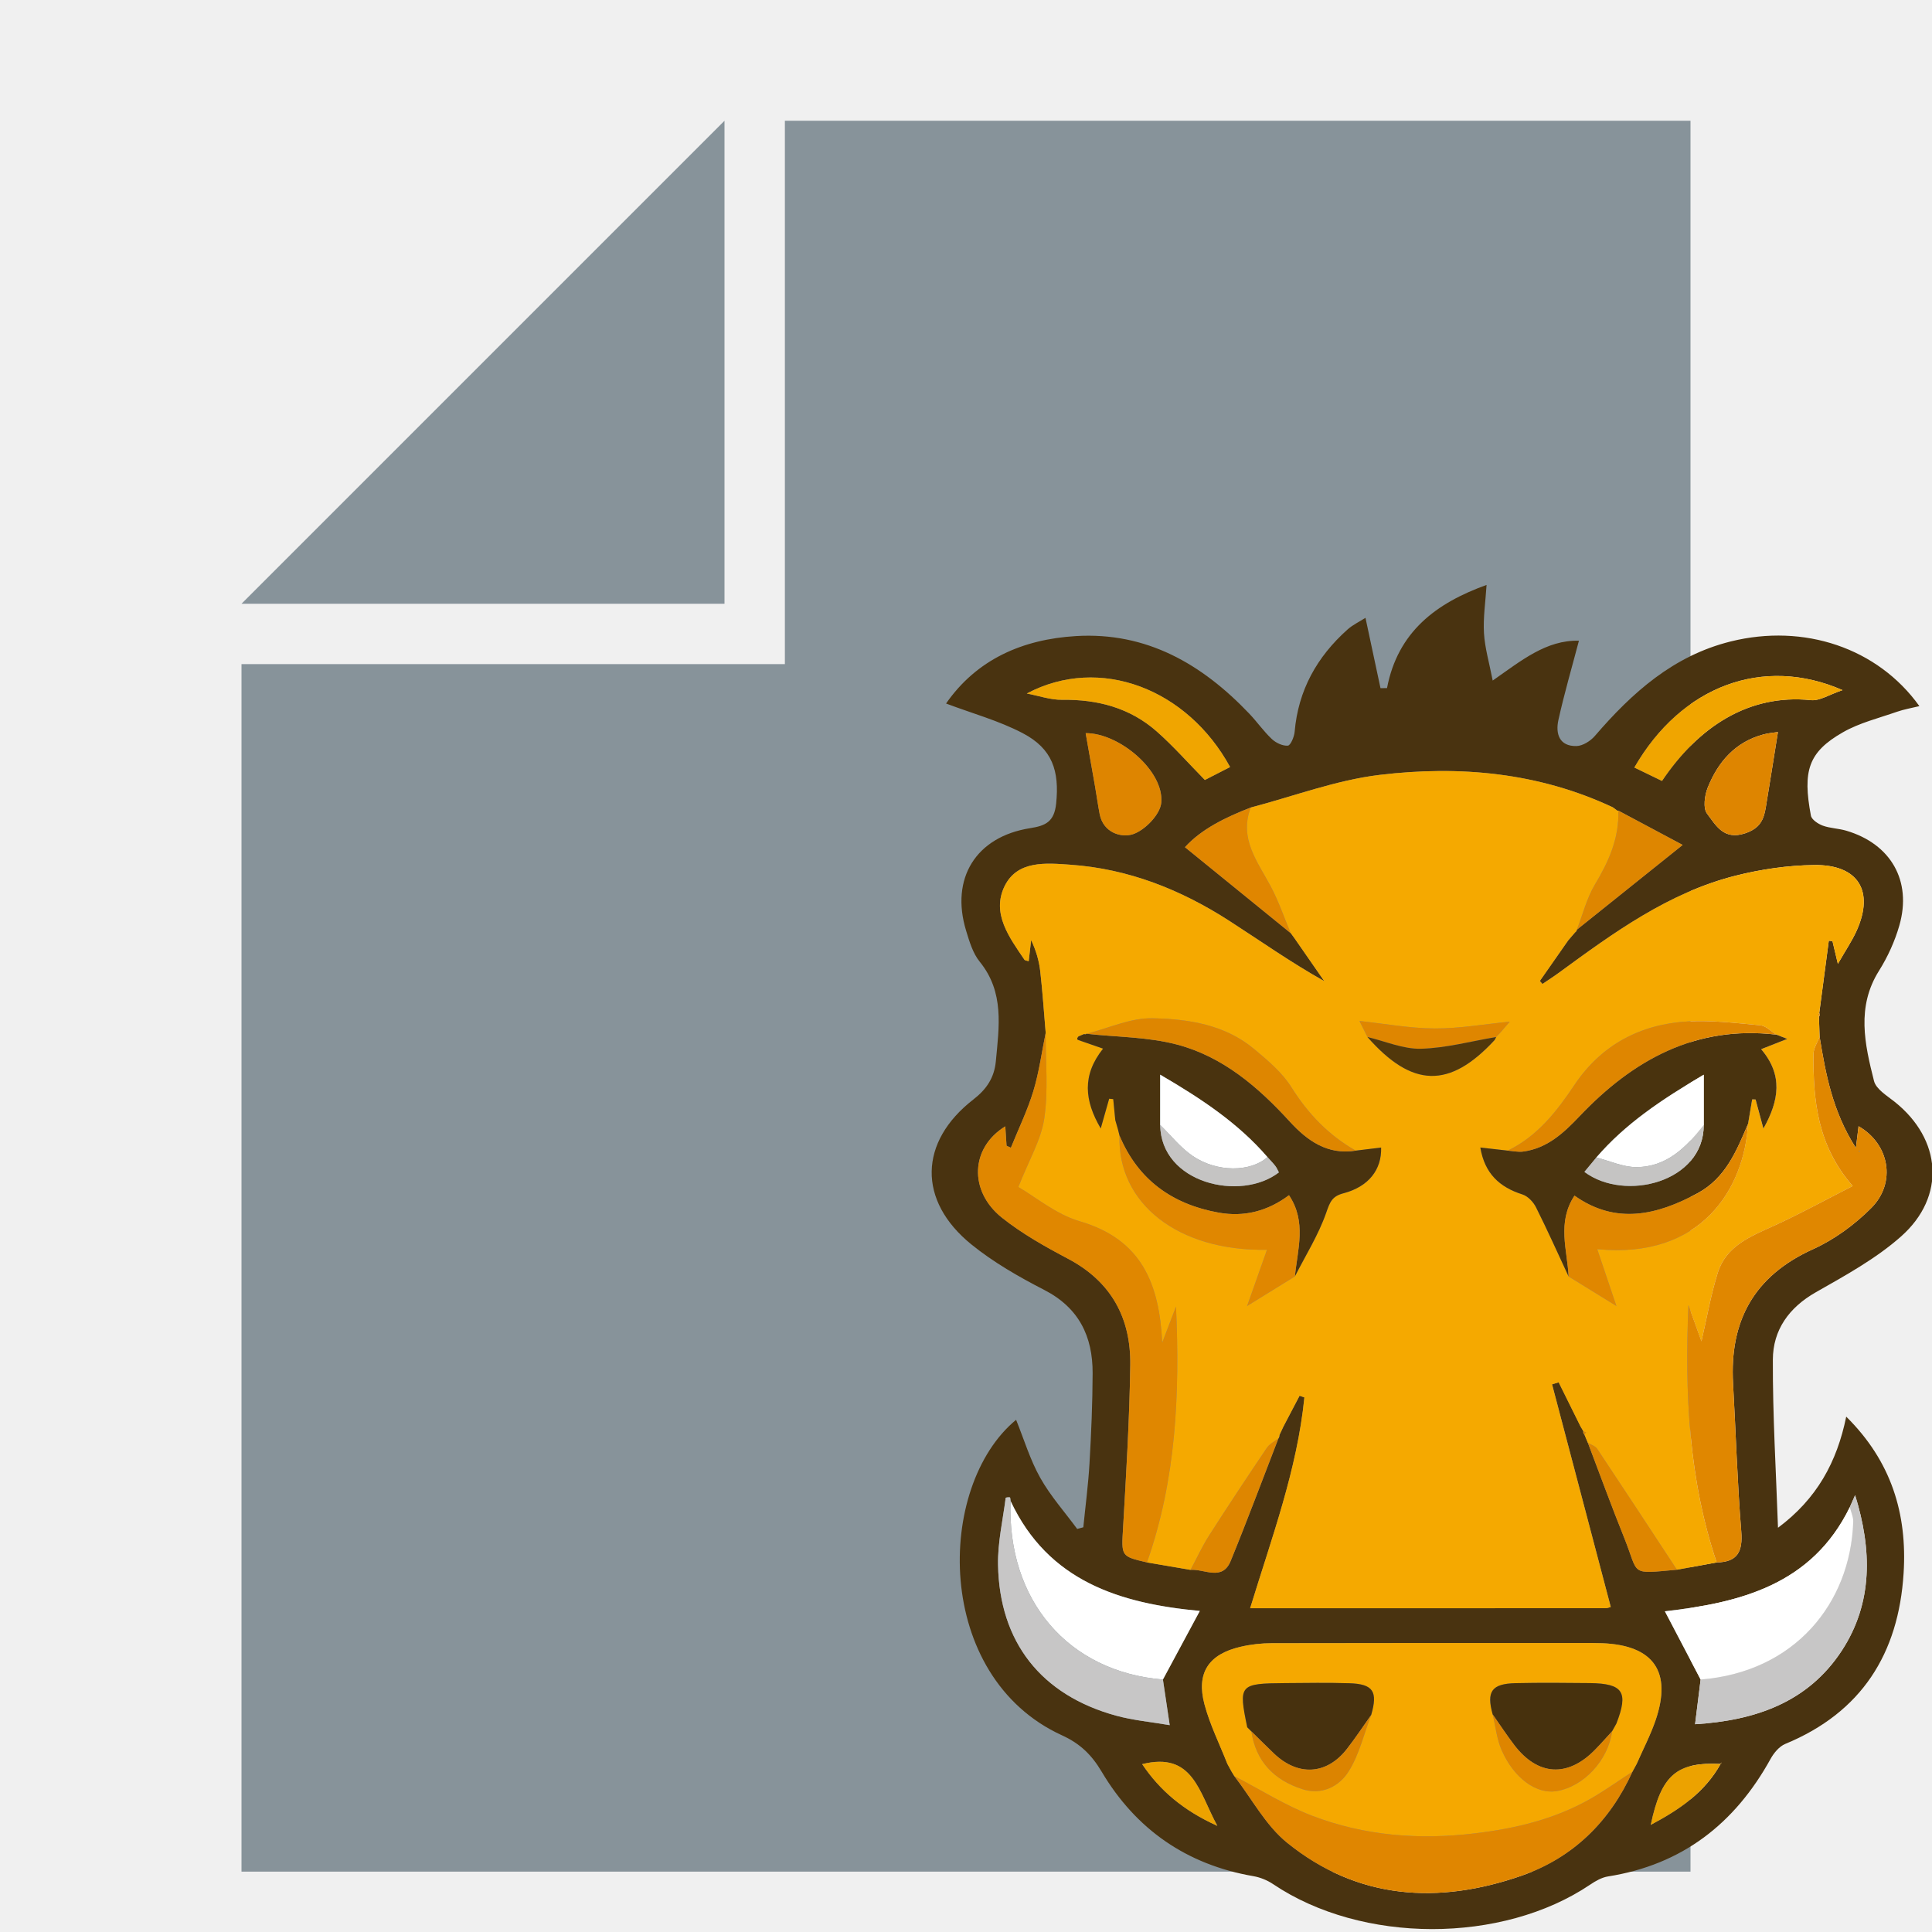
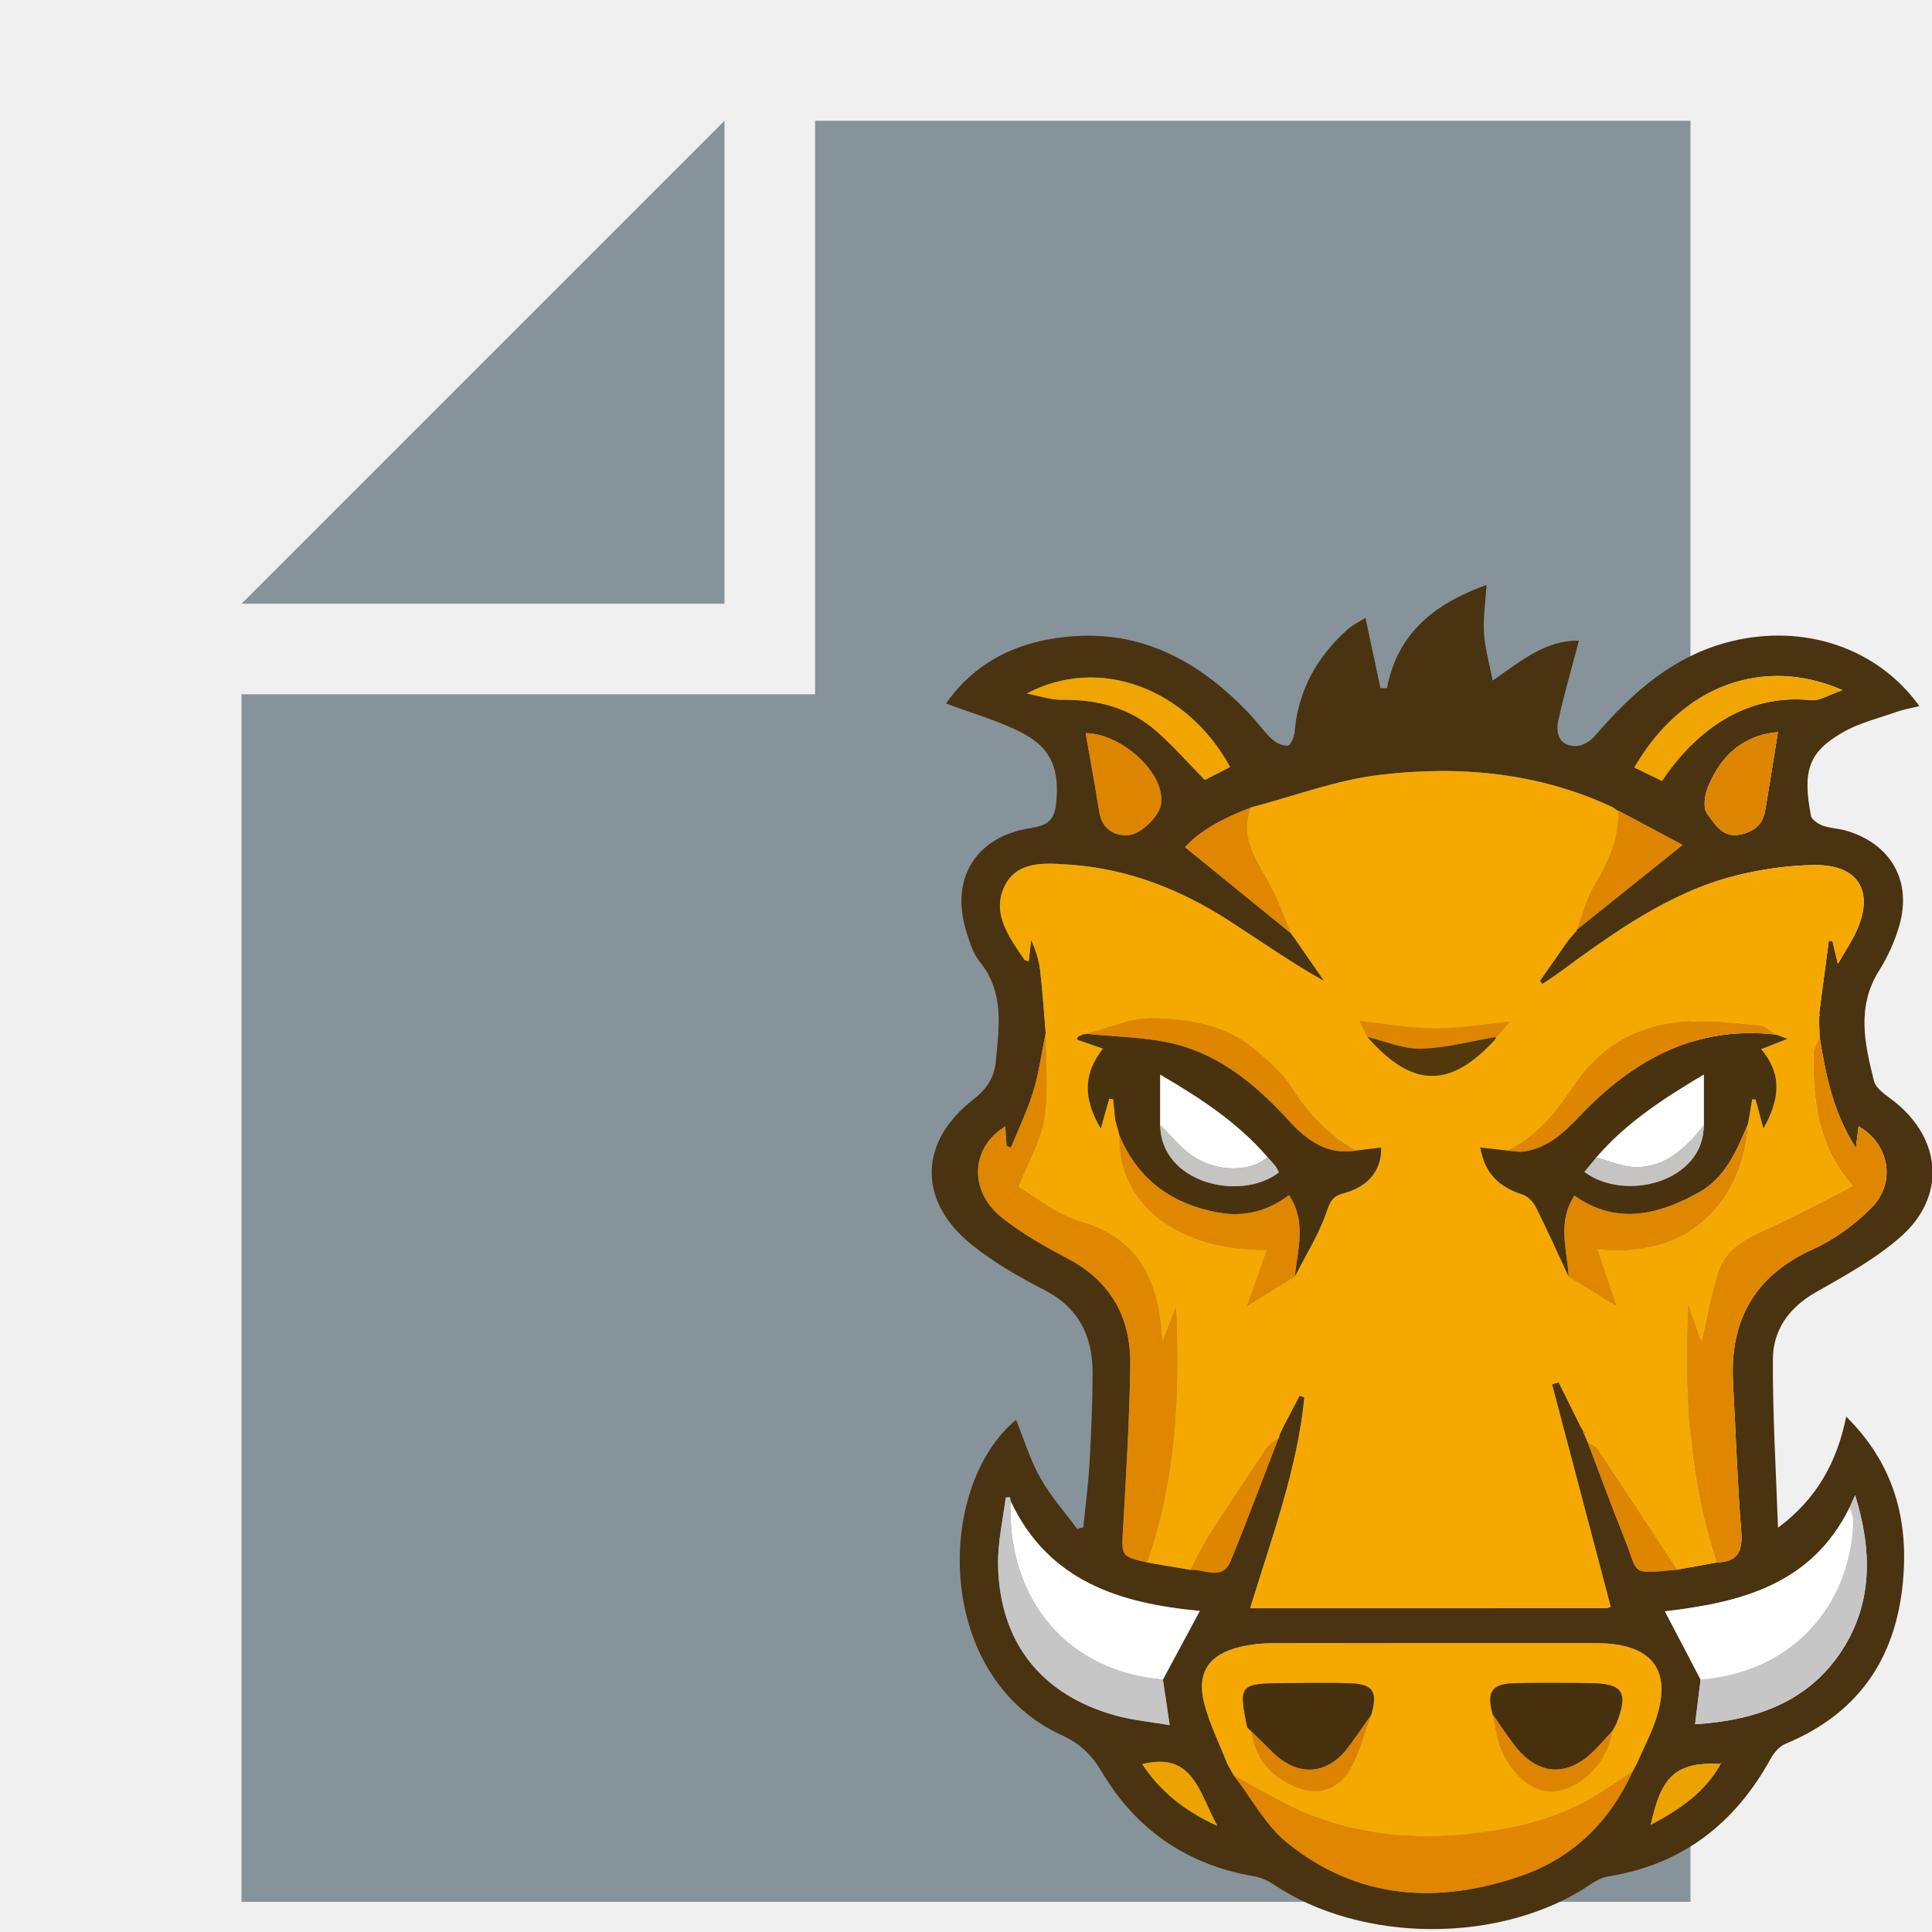
<svg xmlns="http://www.w3.org/2000/svg" viewBox="0 0 32 32">
  <path fill="#87939a" style="isolation: isolate" d="M 12 2 L 4 10 h 8 V 0 z" />
-   <path fill="#87939a" style="isolation: isolate" d="M 13 2 v 9 H 4 v 20 h 24 V 2" />
+   <path fill="#87939a" style="isolation: isolate" d="M 13.5 2 v 9.5 H 4 v 20 h 24 V 2" />
  <g transform="matrix(0.18,0,0,0.18,12.2,9.3)">
    <path fill="#493310" fill-rule="evenodd" d="M95.829 88.914c3.585-2.669 5.424-6.045 6.278-10.224 4.158 4.112 5.623 8.948 5.28 14.41-.465 7.407-3.867 12.805-10.891 15.705-.55.228-1.046.827-1.349 1.375-3.292 5.965-8.135 9.74-14.96 10.819-.572.09-1.143.416-1.635.749-8.116 5.477-21.017 5.457-29.175-.038-.535-.361-1.192-.629-1.828-.738-6.137-1.061-10.799-4.298-13.954-9.611-.917-1.546-1.983-2.586-3.641-3.343-11.845-5.406-11.643-22.932-4.233-29.038.723 1.785 1.281 3.66 2.215 5.326.942 1.681 2.256 3.153 3.407 4.717l.564-.154c.195-1.959.455-3.914.568-5.877.159-2.764.28-5.535.288-8.304.01-3.38-1.254-6.012-4.446-7.656-2.337-1.204-4.67-2.537-6.704-4.184-4.972-4.026-4.846-9.453.18-13.347 1.207-.934 1.923-2.001 2.064-3.511.297-3.182.797-6.355-1.482-9.161-.632-.778-.95-1.858-1.252-2.849-1.472-4.817.898-8.657 5.89-9.44 1.439-.226 2.222-.598 2.394-2.273.307-2.985-.334-5.035-3.084-6.473-2.189-1.146-4.63-1.812-7.047-2.725 2.824-4.058 7.024-5.908 11.946-6.205 6.508-.394 11.61 2.577 15.951 7.134.721.756 1.324 1.63 2.083 2.342.375.353.993.645 1.472.606.249-.021.584-.809.624-1.271.326-3.821 2.052-6.905 4.869-9.419.48-.428 1.088-.713 1.649-1.072l1.382 6.472.6-.006c.99-5.185 4.528-7.827 9.161-9.493-.097 1.552-.324 3.006-.239 4.441.083 1.375.488 2.732.803 4.359 2.635-1.838 4.929-3.746 7.934-3.667-.647 2.462-1.35 4.859-1.888 7.293-.276 1.249.069 2.433 1.658 2.4.581-.012 1.298-.465 1.701-.934 3.424-3.979 7.22-7.383 12.502-8.692 6.737-1.67 13.518.59 17.356 5.953-.729.179-1.415.292-2.062.518-1.671.586-3.442 1.015-4.96 1.88-3.216 1.833-3.731 3.565-2.961 7.677.07.371.66.762 1.09.92.683.25 1.452.256 2.155.464 4.107 1.209 6.069 4.611 4.896 8.717-.416 1.456-1.07 2.894-1.876 4.177-2.089 3.325-1.314 6.75-.458 10.14.19.751 1.187 1.348 1.896 1.913 4.33 3.451 4.747 8.714.589 12.396-2.313 2.048-5.117 3.585-7.829 5.126-2.491 1.415-3.956 3.483-3.964 6.208-.021 5.155.295 10.311.473 15.468zm-17.901-8.872l-.02.015c-.014.115.023.21.112.285l.313.75c1.112 2.919 2.178 5.857 3.347 8.752 1.395 3.457.43 3.329 4.852 2.93l3.656-.669c1.913-.037 2.411-.992 2.261-2.854-.366-4.526-.499-9.071-.755-13.607-.327-5.783 1.935-9.909 7.354-12.362 1.968-.891 3.84-2.261 5.368-3.798 2.324-2.339 1.663-5.892-1.174-7.519l-.244 2.003c-2.154-3.37-2.778-6.792-3.341-10.236l-.058-1.837c.088-.109.098-.225.027-.346l.879-6.657.34.05.495 2.085c.711-1.244 1.296-2.104 1.718-3.035 1.656-3.664.166-6.115-3.903-6.062-2.426.031-4.901.391-7.256.988-6.147 1.559-11.187 5.234-16.205 8.906-.501.367-1.026.703-1.54 1.053l-.238-.278 2.604-3.729.641-.748c.088-.057.142-.137.161-.241l9.737-7.8-5.92-3.158-.08.013-.429-.317c-6.837-3.207-14.108-3.861-21.441-2.985-4.021.48-7.921 1.971-11.876 3.005-2.329.905-4.544 1.985-6.054 3.649l9.732 7.91-.004-.016.351.483 2.74 3.949c-3.093-1.732-5.883-3.707-8.754-5.557-4.446-2.864-9.268-4.779-14.585-5.153-2.251-.158-4.912-.428-6.082 1.983-1.211 2.496.439 4.702 1.83 6.753.052.077.214.08.394.141l.225-1.946c.449.953.726 1.895.836 2.856.216 1.886.34 3.783.503 5.676-.367 1.793-.607 3.626-1.137 5.37-.541 1.781-1.366 3.475-2.067 5.208l-.399-.185-.115-1.783c-3.2 1.951-3.384 5.95-.309 8.402 1.858 1.481 3.981 2.67 6.093 3.787 3.973 2.1 5.779 5.461 5.716 9.782-.071 4.974-.372 9.946-.658 14.915-.154 2.674-.234 2.67 2.196 3.238l4.008.685c1.275-.103 2.919 1.074 3.694-.819 1.53-3.735 2.938-7.52 4.396-11.284.063-.09.093-.19.091-.3l.371-.789 1.484-2.832.443.156c-.663 6.637-3.001 12.894-4.993 19.399 11.109 0 21.915.001 32.72-.006.174 0 .347-.083.463-.113l-5.401-20.483.608-.187 2.013 4.064.266.45zm12.658 30.609c-4.079-.202-5.498.998-6.464 5.601 2.658-1.411 4.987-3 6.436-5.625l.056-.138-.028.162zm11.852-23.638c-3.496 7.166-10.123 8.802-17.019 9.588l3.291 6.277-.511 4.114c5.525-.342 10.373-2 13.492-6.758 2.904-4.432 2.777-9.332 1.235-14.321l-.488 1.1zm-77.224-.562c-.02-.116-.022-.324-.064-.333-.126-.026-.383.012-.388.05-.262 2.045-.738 4.098-.703 6.142.122 7.133 3.973 12.004 10.859 13.893 1.583.434 3.245.582 4.938.874l-.625-4.198 3.395-6.311c-7.302-.684-13.935-2.694-17.412-10.117zm57.22 24.912l.394-.725c.587-1.341 1.273-2.649 1.744-4.029 1.516-4.451-.194-6.876-4.903-7.07-.307-.013-.614-.018-.921-.018-9.829-.001-19.658-.011-29.486.014-.972.002-1.965.115-2.911.337-2.918.685-4.064 2.405-3.295 5.288.5 1.877 1.388 3.651 2.102 5.472l.37.678.277.457c1.599 2.067 2.877 4.529 4.854 6.129 6.5 5.262 13.94 5.696 21.585 3.03 4.715-1.645 8.111-4.97 10.191-9.562l-.001-.001zm19.333-99.527c-7.302-3.192-14.822-.398-19.156 7.122l2.544 1.235c3.333-4.952 7.951-8.023 13.699-7.434.815.084 1.701-.518 2.913-.923zm-75.06.311c1.085.205 2.172.595 3.255.581 3.265-.044 6.236.738 8.7 2.911 1.542 1.359 2.908 2.918 4.429 4.466l2.321-1.191c-3.911-7.178-11.964-10.332-18.705-6.767zm69.116 3.548c-.308.048-.834.085-1.335.219-2.59.693-4.169 2.517-5.121 4.884-.291.723-.451 1.907-.063 2.41.805 1.044 1.511 2.477 3.513 1.8 1.343-.454 1.697-1.23 1.884-2.352.369-2.214.716-4.432 1.122-6.961zm-63.702.101c.3 1.698.586 3.301.865 4.904.146.843.263 1.69.422 2.53.334 1.752 2.019 2.214 3.07 1.862 1.105-.37 2.492-1.801 2.598-2.883.287-2.925-3.853-6.43-6.955-6.413zm5.201 94.87c1.622 2.41 3.773 4.262 6.916 5.677-1.702-3.114-2.233-6.847-6.916-5.677z" clip-rule="evenodd" />
    <path fill="#F5A900" fill-rule="evenodd" d="M28.444 43.369c-.163-1.894-.287-3.79-.503-5.676-.11-.961-.387-1.903-.836-2.856l-.225 1.946c-.18-.061-.342-.063-.394-.141-1.391-2.051-3.041-4.257-1.83-6.753 1.17-2.411 3.831-2.141 6.082-1.983 5.317.375 10.14 2.29 14.585 5.153 2.871 1.85 5.661 3.825 8.754 5.557l-2.74-3.949-.351-.482.005.016c-.604-1.435-1.105-2.923-1.833-4.292-1.216-2.289-2.946-4.406-1.846-7.268 3.955-1.035 7.855-2.525 11.876-3.005 7.333-.876 14.604-.222 21.441 2.986l.429.316.078-.012c.088 2.524-.88 4.675-2.152 6.797-.758 1.265-1.122 2.765-1.663 4.16-.019.104-.073.184-.16.242l-.642.747-2.604 3.729.238.278c.514-.35 1.039-.686 1.54-1.053 5.018-3.672 10.057-7.348 16.205-8.906 2.355-.597 4.831-.957 7.256-.988 4.069-.053 5.559 2.398 3.903 6.062-.422.932-1.007 1.792-1.718 3.035l-.495-2.085-.34-.05-.879 6.657-.083.102.055.245.058 1.837c-.195.523-.557 1.045-.561 1.569-.037 4.258.342 8.422 3.608 12.165-2.589 1.316-4.879 2.583-7.255 3.66-2.155.978-4.393 1.852-5.167 4.333-.642 2.06-1.01 4.205-1.496 6.294l-1.197-3.32c-.349 8.095.021 16.019 2.597 23.672l-3.656.669c-2.442-3.714-4.877-7.432-7.341-11.131-.173-.259-.566-.371-.857-.551l-.313-.75.157-.222-.269-.063.021-.015-.268-.448-2.013-4.064-.608.187c1.799 6.82 3.597 13.641 5.401 20.483-.116.03-.29.113-.463.113-10.805.007-21.61.006-32.72.006 1.991-6.506 4.33-12.762 4.993-19.399l-.443-.156-1.485 2.832-.371.789c.002.11-.028.209-.09.3-.36.287-.819.508-1.065.872-1.8 2.671-3.582 5.356-5.316 8.071-.643 1.007-1.144 2.104-1.709 3.16l-4.008-.685c2.695-7.634 3.03-15.542 2.673-23.542l-1.268 3.312c-.271-5.412-1.882-9.494-7.597-11.164-2.179-.637-4.073-2.247-5.643-3.151.979-2.485 2.092-4.329 2.383-6.296.386-2.583.121-5.261.135-7.896zm41.428.407l.371-.383.904-1.048c-2.348.23-4.634.638-6.918.626-2.304-.013-4.607-.443-6.91-.689l-.48-.134.48.133.736 1.479c4.106 4.667 7.536 4.76 11.666.313.08-.086.119-.21.177-.316l-.026.019zm-22.901 24.735l4.404-2.722c.989-1.944 2.169-3.822 2.882-5.862.34-.975.525-1.511 1.586-1.79 2.329-.61 3.526-2.182 3.467-4.209l-2.333.285c-2.496-1.417-4.387-3.386-5.922-5.834-.854-1.362-2.183-2.476-3.443-3.527-2.685-2.24-6.047-2.75-9.332-2.82-2.018-.042-4.057.918-6.086 1.428-.062.061-.13.067-.204.023l-.535.228-.103.15c-.009.05.017.146.05.158.73.259 1.463.51 2.324.808-1.957 2.457-1.711 4.791-.216 7.343l.776-2.733.374.035.189 1.932.247.857.144.573c-.203 6.192 5.334 10.651 13.567 10.499l-1.831 5.184-.084.149.079-.155zm33.995-.001l.146.088-.152-.082-1.766-5.241c9.595.948 13.532-5.575 13.878-11.533l.379-2.249.312.012.72 2.677c1.45-2.578 1.823-4.927-.206-7.306l2.408-.946-1.002-.393c-.49-.298-.959-.81-1.472-.857-2.212-.208-4.447-.479-6.653-.357-4.382.242-7.989 2.152-10.46 5.846-1.643 2.456-3.413 4.716-6.137 6.043l-2.523-.286c.403 2.402 1.772 3.651 3.877 4.317.498.158 1.002.693 1.247 1.184 1.052 2.096 2.009 4.24 3 6.367l4.404 2.716z" clip-rule="evenodd" />
    <path fill="#F5A800" fill-rule="evenodd" d="M45.156 110.632c-.714-1.82-1.602-3.594-2.102-5.472-.769-2.883.377-4.603 3.295-5.288.946-.222 1.939-.335 2.911-.337 9.829-.024 19.658-.015 29.486-.014.307 0 .615.005.921.018 4.709.193 6.419 2.619 4.903 7.07-.47 1.38-1.156 2.688-1.744 4.029l-.394.725-.001.002c-1.271.826-2.508 1.711-3.82 2.466-3.299 1.893-6.894 2.751-10.66 3.203-5.151.619-10.176.227-14.996-1.621-2.485-.953-4.775-2.415-7.153-3.646l-.277-.457-.369-.678zm35.398-2.974l.405-.728c1.126-2.9.622-3.686-2.443-3.722-2.276-.025-4.554-.044-6.83.006-2.209.048-2.7.762-2.111 2.877.266 1.104.379 2.277.83 3.3 1.147 2.607 3.221 4.062 5.057 3.755 2.499-.417 4.74-2.834 5.103-5.503l-.011.015zm-33.181-.002l-.005-.009c.417 2.772 2.093 4.478 4.67 5.313 1.817.588 3.416-.232 4.299-1.65.964-1.549 1.394-3.43 2.057-5.167.632-2.164.186-2.856-2.014-2.921-1.965-.059-3.933-.028-5.9-.012-4.222.033-4.304.135-3.49 4.065l.383.381z" clip-rule="evenodd" />
    <path fill="#E08700" fill-rule="evenodd" d="M28.444 43.369c-.014 2.635.251 5.313-.132 7.893-.292 1.967-1.405 3.811-2.383 6.296 1.57.904 3.464 2.514 5.643 3.151 5.714 1.67 7.326 5.752 7.597 11.164l1.268-3.312c.356 8 .021 15.907-2.673 23.542-2.43-.567-2.35-.563-2.196-3.238.287-4.968.587-9.941.658-14.915.063-4.321-1.743-7.682-5.716-9.782-2.112-1.116-4.234-2.305-6.093-3.787-3.075-2.453-2.891-6.451.309-8.402l.115 1.783.399.185c.701-1.732 1.526-3.427 2.067-5.208.53-1.744.77-3.576 1.137-5.37zM90.187 92.106c-2.576-7.654-2.946-15.578-2.597-23.672l1.197 3.32c.485-2.09.854-4.235 1.496-6.294.774-2.48 3.012-3.355 5.167-4.333 2.375-1.077 4.666-2.343 7.255-3.66-3.266-3.743-3.645-7.907-3.608-12.165.004-.524.366-1.046.561-1.569.563 3.444 1.187 6.867 3.341 10.236l.244-2.003c2.836 1.627 3.498 5.18 1.174 7.519-1.527 1.538-3.399 2.907-5.368 3.798-5.42 2.453-7.682 6.579-7.354 12.362.256 4.536.389 9.081.755 13.607.148 1.862-.35 2.817-2.263 2.854zm13.132-37.907l-.051.098.077.01-.026-.108z" clip-rule="evenodd" />
    <path fill="#E08600" fill-rule="evenodd" d="M45.804 111.767c2.378 1.231 4.668 2.693 7.153 3.646 4.819 1.848 9.845 2.24 14.996 1.621 3.766-.452 7.361-1.31 10.66-3.203 1.313-.754 2.549-1.64 3.82-2.466-2.08 4.592-5.476 7.917-10.191 9.562-7.645 2.666-15.085 2.231-21.585-3.03-1.976-1.601-3.255-4.063-4.853-6.13z" clip-rule="evenodd" />
    <path fill="#fff" fill-rule="evenodd" d="M25.214 86.451c3.478 7.423 10.11 9.433 17.412 10.118l-3.395 6.311c-8.735-.714-14.363-7.31-14.017-16.429zM88.71 102.879c-1.089-2.079-2.178-4.156-3.291-6.277 6.896-.787 13.523-2.423 17.019-9.588.11.454.329.911.313 1.361-.258 7.505-5.405 13.825-14.041 14.504z" clip-rule="evenodd" />
    <path fill="#C7C6C6" fill-rule="evenodd" d="M25.214 86.451c-.346 9.119 5.282 15.714 14.017 16.428l.625 4.198c-1.694-.292-3.355-.44-4.938-.874-6.886-1.888-10.737-6.76-10.859-13.893-.035-2.043.441-4.096.703-6.142.005-.039.262-.077.388-.05.042.009.044.217.064.333zM88.71 102.879c8.636-.679 13.783-6.999 14.042-14.505.016-.45-.204-.907-.313-1.361l.488-1.1c1.542 4.989 1.669 9.889-1.235 14.321-3.119 4.759-7.967 6.416-13.492 6.758l.51-4.113z" clip-rule="evenodd" />
    <path fill="#F0A500" fill-rule="evenodd" d="M101.767 11.836c-1.212.405-2.098 1.007-2.913.923-5.748-.589-10.365 2.482-13.699 7.434l-2.544-1.235c4.334-7.52 11.854-10.314 19.156-7.122zM26.707 12.147c6.741-3.565 14.794-.411 18.705 6.766l-2.321 1.191c-1.521-1.548-2.888-3.106-4.429-4.466-2.464-2.172-5.435-2.955-8.7-2.911-1.083.015-2.17-.375-3.255-.58z" clip-rule="evenodd" />
    <path fill="#DE8500" fill-rule="evenodd" d="M95.823 15.695c-.407 2.529-.753 4.747-1.122 6.961-.187 1.122-.541 1.898-1.884 2.352-2.001.677-2.708-.756-3.513-1.8-.388-.503-.229-1.687.063-2.41.951-2.367 2.53-4.191 5.121-4.884.501-.134 1.027-.171 1.335-.219zM32.121 15.796c3.102-.017 7.242 3.487 6.955 6.414-.106 1.082-1.493 2.513-2.598 2.883-1.051.352-2.736-.11-3.07-1.862-.159-.84-.276-1.688-.422-2.53-.279-1.604-.565-3.207-.865-4.905z" clip-rule="evenodd" />
    <path fill="#E08600" fill-rule="evenodd" d="M47.313 22.641c-1.1 2.862.63 4.979 1.846 7.268.727 1.369 1.229 2.856 1.833 4.292-3.203-2.603-6.406-5.206-9.732-7.91 1.508-1.665 3.723-2.745 6.053-3.65z" clip-rule="evenodd" />
    <path fill="#DE8600" fill-rule="evenodd" d="M77.321 33.883c.541-1.395.905-2.895 1.663-4.16 1.272-2.123 2.24-4.273 2.152-6.797 2.001 1.065 4 2.131 5.922 3.157-3.488 2.793-6.612 5.297-9.737 7.8zM78.333 81.093c.291.18.684.292.857.551 2.464 3.699 4.899 7.417 7.341 11.131-4.422.399-3.457.527-4.852-2.93-1.168-2.895-2.234-5.833-3.346-8.752zM41.771 92.787c.566-1.056 1.066-2.153 1.709-3.16 1.734-2.714 3.516-5.399 5.316-8.071.246-.364.705-.585 1.065-.872-1.459 3.764-2.867 7.549-4.396 11.284-.775 1.893-2.419.716-3.694.819z" clip-rule="evenodd" />
    <path fill="#ECA200" fill-rule="evenodd" d="M37.322 110.666c4.683-1.17 5.214 2.563 6.916 5.677-3.143-1.416-5.295-3.267-6.916-5.677zM90.558 110.627c-1.449 2.624-3.778 4.214-6.436 5.625.967-4.603 2.386-5.803 6.464-5.601l-.028-.024zM90.586 110.651l.027-.163-.056.139.029.024z" clip-rule="evenodd" />
    <path fill="#DE8600" fill-rule="evenodd" d="M77.908 80.057l.269.063-.157.222c-.089-.074-.126-.17-.112-.285z" clip-rule="evenodd" />
    <path fill="#E08700" fill-rule="evenodd" d="M99.599 41.896l-.055-.245.083-.102c.07.122.061.237-.028.347z" clip-rule="evenodd" />
    <path fill="#49330E" fill-rule="evenodd" d="M76.563 65.794c-.991-2.126-1.948-4.271-3-6.367-.245-.49-.749-1.026-1.247-1.184-2.105-.667-3.474-1.916-3.877-4.317l2.523.286c.474.033.958.147 1.419.085 2.207-.299 3.714-1.697 5.181-3.243 4.916-5.184 10.683-8.387 18.124-7.516l1.002.393-2.408.946c2.028 2.379 1.656 4.728.206 7.306l-.72-2.677-.312-.012-.379 2.25c-1.058 2.485-2.065 4.994-4.646 6.388-3.756 2.028-7.527 2.915-11.326.22-1.623 2.466-.664 4.981-.54 7.442zm12.433-13.94v-4.628c-3.894 2.292-7.218 4.52-9.882 7.614l-1.099 1.328c3.718 2.788 10.989.954 10.981-4.314z" clip-rule="evenodd" />
    <path fill="#49330F" fill-rule="evenodd" d="M35.239 52.833l-.144-.573-.247-.857-.189-1.932-.374-.035-.776 2.733c-1.495-2.552-1.741-4.886.216-7.343-.861-.297-1.594-.548-2.324-.808-.033-.012-.06-.108-.05-.158l.103-.15.535-.228c.073.044.142.038.204-.023 2.786.306 5.659.286 8.339.993 4.209 1.111 7.459 3.9 10.367 7.081 1.617 1.768 3.475 3.095 6.077 2.679l2.333-.285c.059 2.028-1.138 3.599-3.467 4.209-1.061.279-1.246.815-1.586 1.79-.713 2.041-1.893 3.918-2.882 5.861.247-2.49 1.094-5.026-.542-7.473-1.98 1.479-4.139 2.021-6.474 1.602-4.258-.766-7.411-3.006-9.119-7.083zm13.612 1.973c-2.666-3.085-5.982-5.317-9.872-7.583v4.625c.062 5.38 7.409 7.086 10.925 4.365-.105-.193-.193-.416-.334-.597-.221-.285-.478-.542-.719-.81z" clip-rule="evenodd" />
    <path fill="#E08700" fill-rule="evenodd" d="M76.563 65.794c-.124-2.462-1.083-4.976.539-7.443 3.799 2.694 7.57 1.808 11.326-.22 2.581-1.395 3.588-3.903 4.646-6.388-.346 5.957-4.284 12.48-13.878 11.532l1.766 5.241.005-.006-4.404-2.716zM35.239 52.833c1.708 4.077 4.86 6.317 9.12 7.083 2.335.42 4.494-.123 6.474-1.602 1.635 2.447.788 4.983.542 7.473l-4.404 2.724.005.005 1.831-5.184c-8.233.152-13.771-4.307-13.568-10.499z" clip-rule="evenodd" />
    <path fill="#DE8600" fill-rule="evenodd" d="M56.977 54.212c-2.602.416-4.46-.911-6.077-2.679-2.908-3.181-6.158-5.97-10.367-7.081-2.68-.708-5.553-.688-8.339-.993 2.029-.51 4.068-1.471 6.085-1.428 3.285.07 6.647.58 9.332 2.82 1.261 1.051 2.589 2.165 3.443 3.527 1.536 2.448 3.427 4.417 5.923 5.834z" clip-rule="evenodd" />
    <path fill="#DF8600" fill-rule="evenodd" d="M95.684 43.538c-7.44-.871-13.208 2.332-18.124 7.516-1.466 1.546-2.974 2.944-5.181 3.243-.461.063-.945-.052-1.419-.085 2.724-1.327 4.495-3.587 6.137-6.043 2.471-3.694 6.078-5.604 10.46-5.846 2.207-.122 4.441.15 6.653.357.515.049.984.56 1.474.858zM58.054 43.76l-.736-1.479v.001c2.303.247 4.605.676 6.91.689 2.284.012 4.57-.396 6.918-.626l-.903 1.048-.371.383.025-.021c-2.306.388-4.606 1.02-6.921 1.08-1.63.044-3.281-.689-4.922-1.075z" clip-rule="evenodd" />
    <path fill="#52380B" fill-rule="evenodd" d="M58.054 43.76c1.641.387 3.292 1.119 4.921 1.076 2.315-.061 4.615-.692 6.921-1.08-.058.106-.097.23-.177.316-4.129 4.448-7.558 4.355-11.665-.312z" clip-rule="evenodd" />
    <path fill="#47310D" fill-rule="evenodd" d="M69.575 106.091c-.589-2.115-.098-2.829 2.111-2.877 2.276-.05 4.554-.031 6.83-.006 3.065.036 3.57.822 2.443 3.722l-.405.728.01-.015c-.532.576-1.049 1.167-1.6 1.726-2.498 2.536-5.238 2.372-7.4-.459-.697-.913-1.328-1.877-1.989-2.819z" clip-rule="evenodd" />
    <path fill="#47310E" fill-rule="evenodd" d="M46.99 107.274c-.814-3.931-.732-4.033 3.49-4.065 1.967-.016 3.935-.047 5.9.012 2.2.065 2.646.758 2.014 2.921-.746 1.048-1.454 2.126-2.246 3.139-1.853 2.369-4.484 2.518-6.695.41-.704-.671-1.391-1.363-2.086-2.044l.004.009-.381-.382z" clip-rule="evenodd" />
    <path fill="#DC8400" fill-rule="evenodd" d="M47.368 107.647c.695.682 1.382 1.373 2.086 2.044 2.211 2.107 4.842 1.959 6.695-.41.792-1.013 1.5-2.091 2.246-3.139-.663 1.737-1.092 3.618-2.057 5.167-.884 1.418-2.482 2.238-4.299 1.65-2.578-.834-4.254-2.54-4.671-5.312z" clip-rule="evenodd" />
    <path fill="#DE8500" fill-rule="evenodd" d="M69.575 106.091c.661.941 1.292 1.905 1.989 2.819 2.162 2.831 4.902 2.995 7.4.459.551-.559 1.067-1.15 1.6-1.726-.363 2.669-2.604 5.086-5.103 5.503-1.835.307-3.91-1.148-5.057-3.755-.449-1.023-.563-2.196-.829-3.3z" clip-rule="evenodd" />
    <path fill="#493310" fill-rule="evenodd" d="M103.319 54.199l.026.108-.077-.01z" clip-rule="evenodd" />
    <path fill="#fff" fill-rule="evenodd" d="M79.114 54.841c2.664-3.095 5.989-5.323 9.882-7.614v4.628c-1.606 2.047-3.421 3.875-6.217 3.872-1.222-.003-2.444-.574-3.665-.886z" clip-rule="evenodd" />
    <path fill="#C5C4C3" fill-rule="evenodd" d="M79.114 54.841c1.222.312 2.443.883 3.665.885 2.796.004 4.611-1.824 6.217-3.872.008 5.268-7.263 7.102-10.981 4.314l1.099-1.327z" clip-rule="evenodd" />
    <path fill="#fff" fill-rule="evenodd" d="M38.979 51.847v-4.625c3.889 2.267 7.206 4.498 9.872 7.583-1.536 1.385-4.652 1.428-6.902-.117-1.115-.765-1.988-1.883-2.97-2.841z" clip-rule="evenodd" />
    <path fill="#C5C4C3" fill-rule="evenodd" d="M38.979 51.847c.982.958 1.855 2.077 2.97 2.842 2.25 1.545 5.366 1.502 6.902.117.242.269.499.525.719.81.141.181.229.403.334.597-3.516 2.72-10.863 1.014-10.925-4.366z" clip-rule="evenodd" />
  </g>
</svg>
